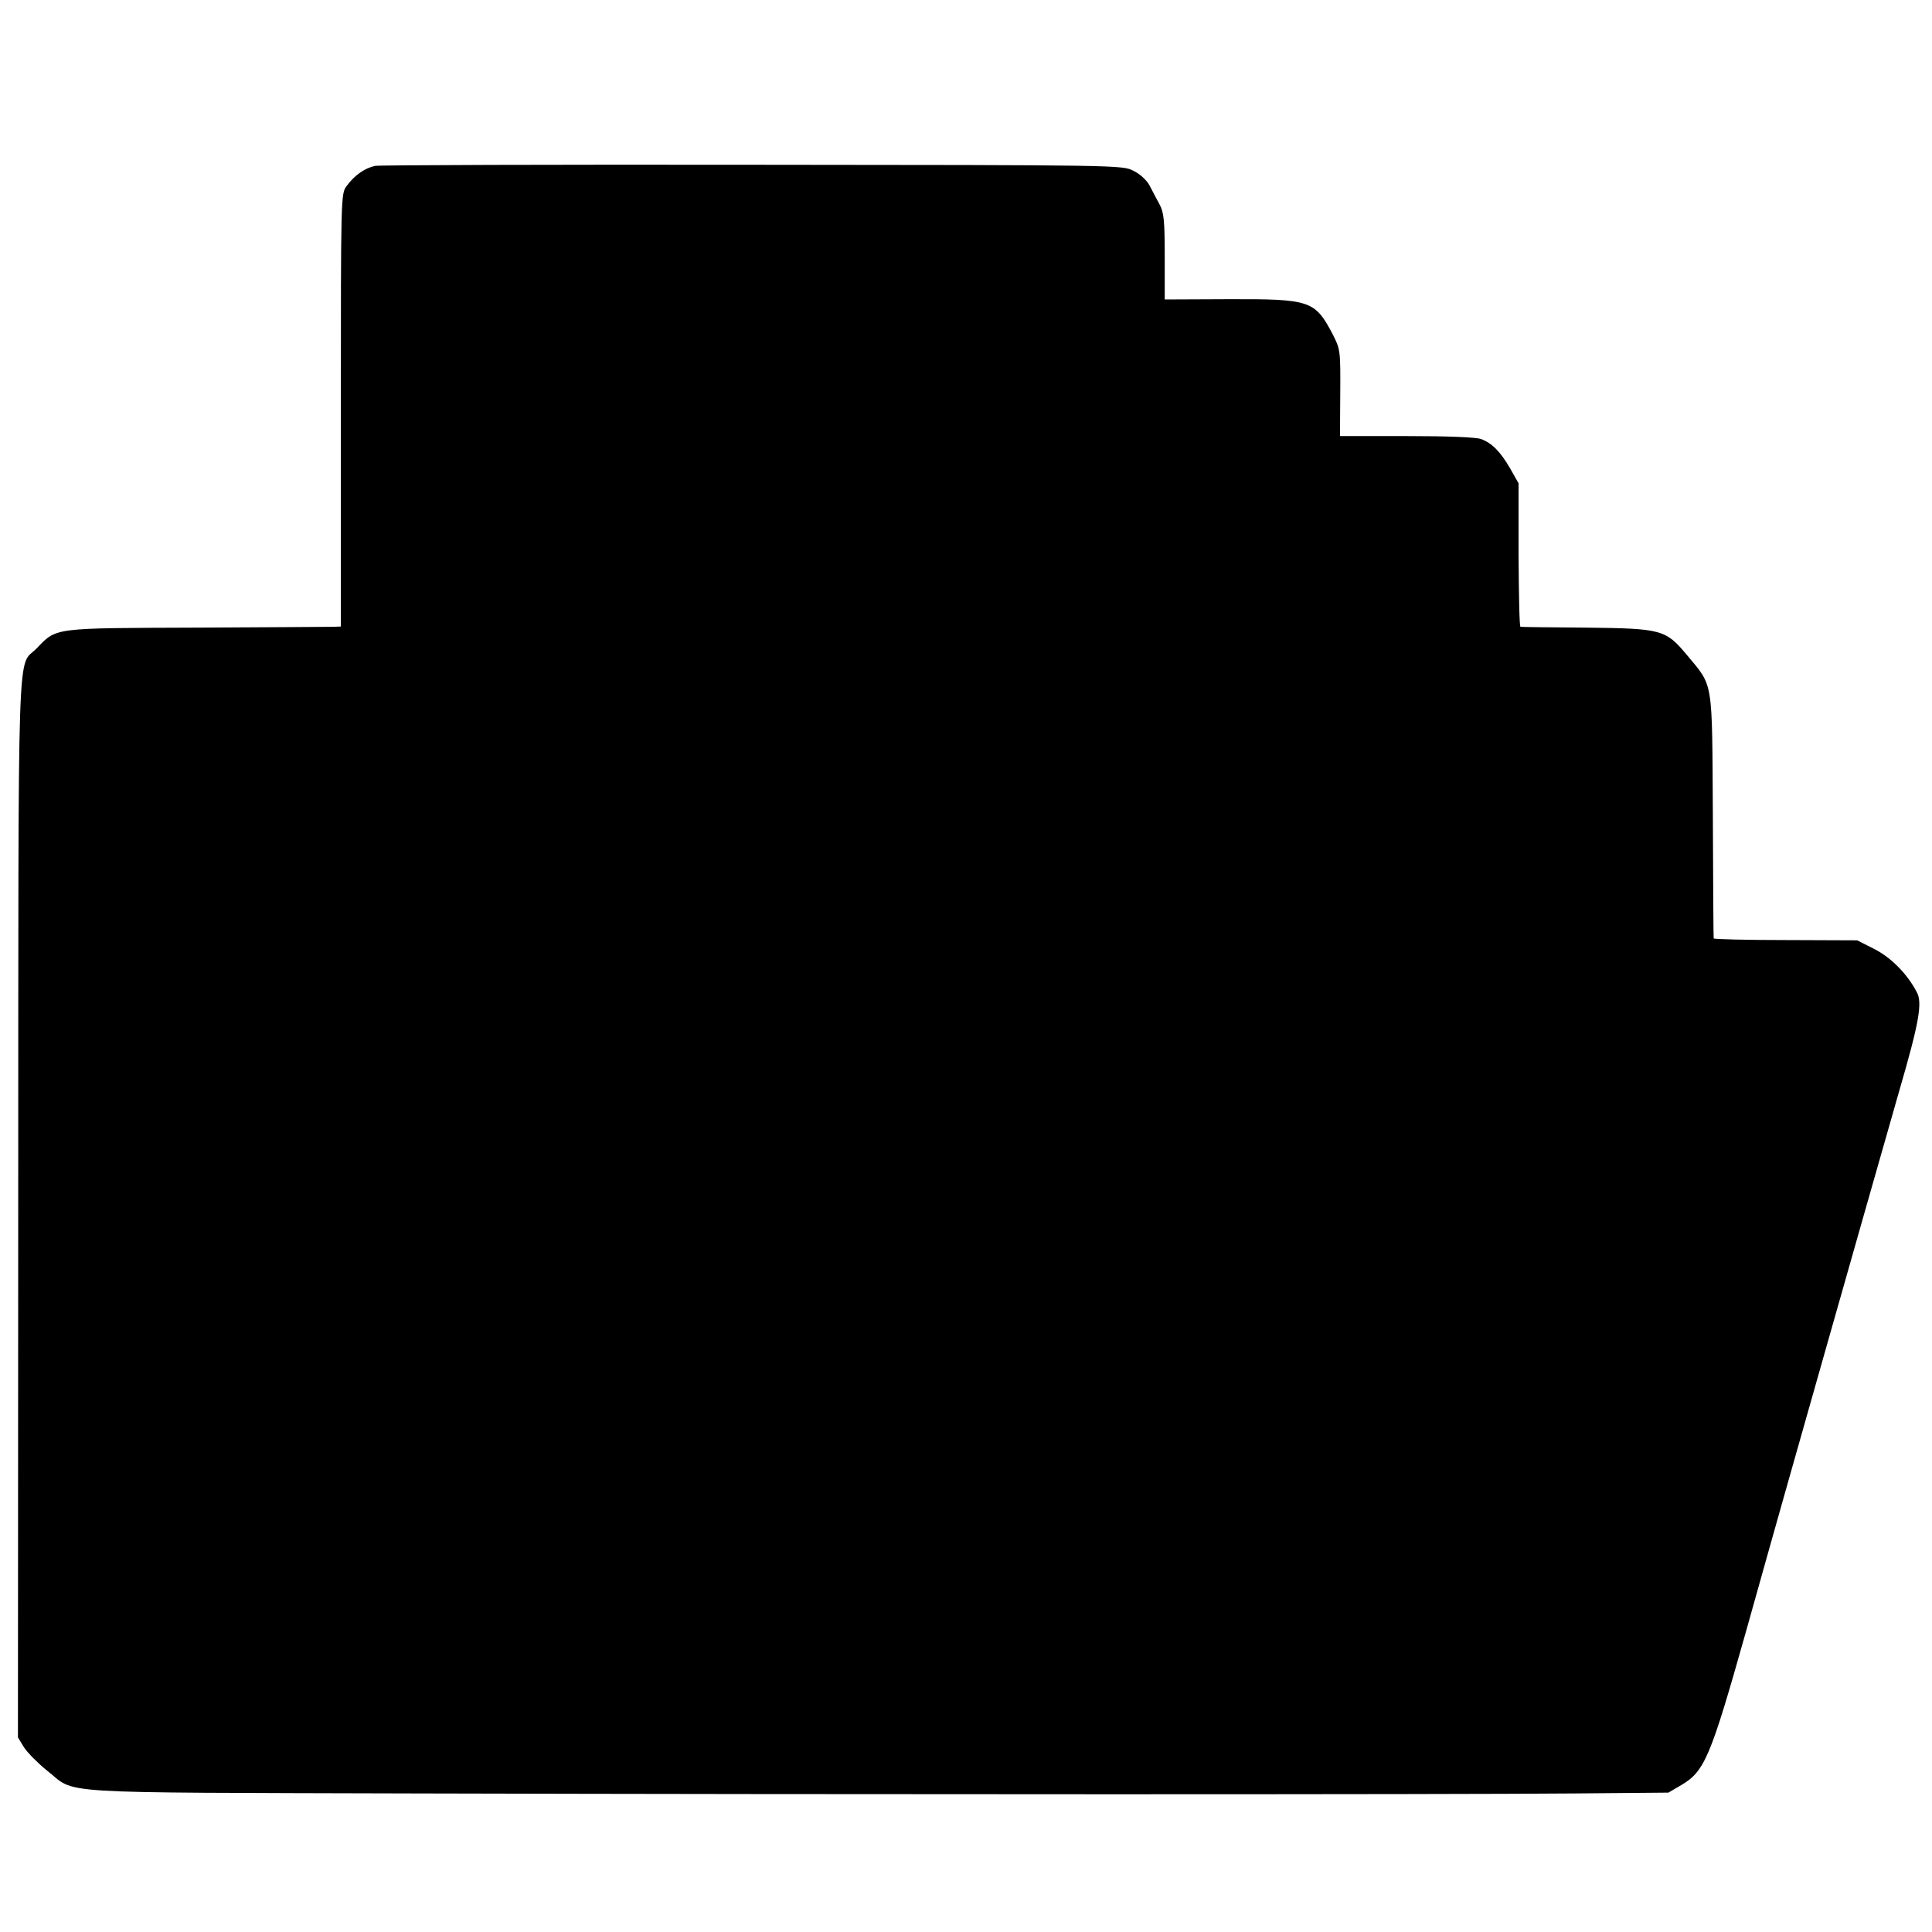
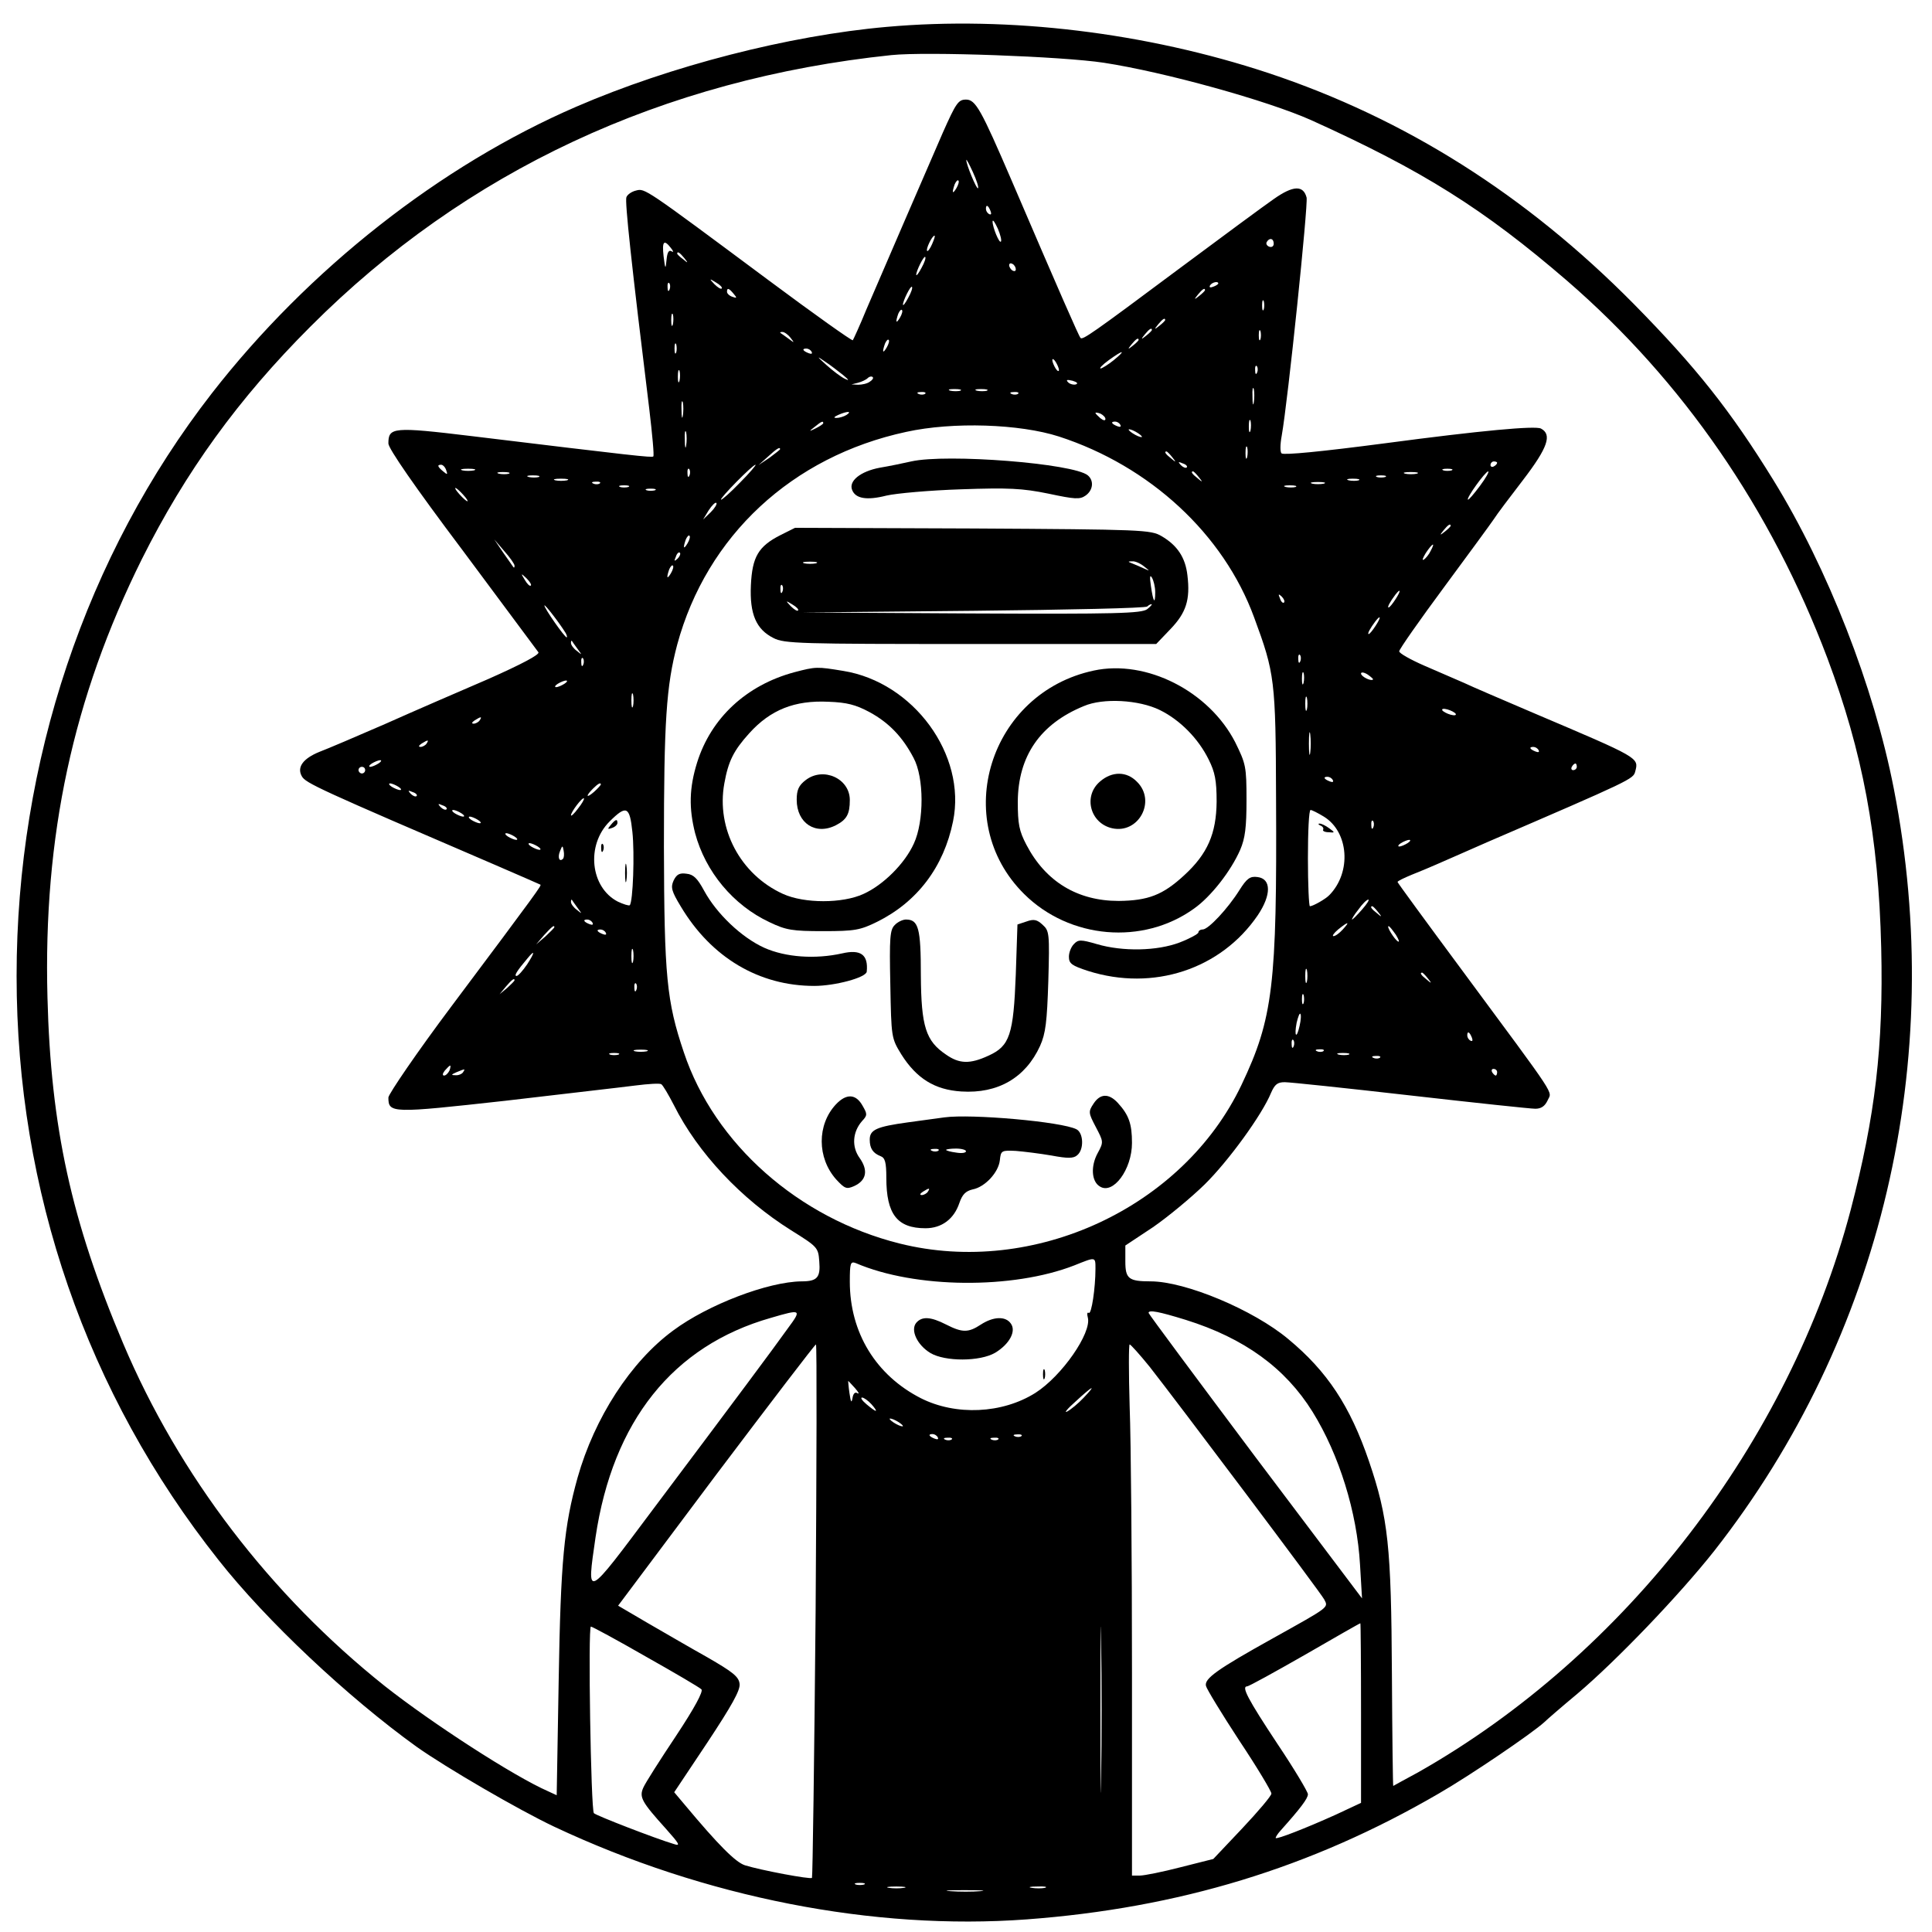
- <svg xmlns="http://www.w3.org/2000/svg" version="1.0" width="700pt" height="700pt" viewBox="0 0 700 700" preserveAspectRatio="xMidYMid meet">
-   <g transform="translate(0,700) scale(0.1,-0.1)" fill="#000000" stroke="none">
-     <path d="M1359 6399 c-37 -8 -75 -34 -103 -73 -21 -27 -21 -35 -21 -812 l0 -784 -25 -1 c-14 0 -236 -2 -495 -3 -526 -2 -509 1 -582 -75 -72 -74 -66 103 -67 -2026 l-1 -1920 22 -36 c13 -20 50 -57 82 -83 113 -88 -15 -80 1336 -84 1541 -4 3763 -4 4200 0 l340 3 46 27 c85 50 106 99 234 553 42 149 78 277 80 285 15 55 343 1212 477 1680 71 244 84 317 63 355 -34 66 -94 126 -153 156 l-63 32 -260 1 c-142 0 -260 3 -260 6 -1 3 -2 203 -3 445 -3 501 3 465 -95 583 -76 91 -91 95 -366 98 -126 1 -233 2 -236 3 -4 1 -6 118 -7 261 l0 259 -30 53 c-36 62 -66 92 -105 107 -17 7 -123 11 -270 11 l-242 0 1 157 c1 155 0 158 -28 213 -64 121 -80 127 -378 126 l-230 -1 0 155 c0 133 -3 160 -19 190 -10 19 -27 50 -36 68 -10 19 -35 42 -58 53 -39 21 -52 21 -1378 22 -736 1 -1352 -1 -1370 -4z" />
+ <svg xmlns="http://www.w3.org/2000/svg" version="1.0" width="582pt" height="582pt" viewBox="0 0 582 582" preserveAspectRatio="xMidYMid meet">
+   <g transform="translate(0,582) scale(0.1,-0.1)" fill="#000000" stroke="none">
+     <path d="M2671 5739 c-295 -26 -652 -118 -934 -240 -410 -177 -808 -490 -1099 -864 -379 -488 -588 -1110 -588 -1755 0 -648 211 -1258 608 -1759 144 -183 390 -414 597 -563 89 -63 307 -190 415 -241 453 -213 961 -313 1423 -279 457 34 856 155 1241 379 97 56 282 182 318 215 7 7 52 46 100 86 118 100 306 296 412 430 505 644 701 1477 541 2296 -60 308 -199 664 -363 930 -129 209 -232 339 -420 530 -325 329 -689 559 -1101 696 -369 122 -780 172 -1150 139z m654 -108 c183 -28 493 -114 625 -173 336 -152 519 -267 771 -484 348 -301 614 -687 784 -1137 106 -283 154 -536 162 -872 7 -296 -18 -507 -92 -790 -185 -700 -678 -1340 -1303 -1694 -41 -22 -75 -41 -75 -41 -1 0 -3 152 -4 338 -2 382 -11 470 -69 640 -57 167 -126 271 -243 368 -105 88 -310 174 -415 174 -66 0 -76 8 -76 60 l0 48 83 55 c45 31 115 89 156 129 72 71 173 210 200 276 11 25 19 32 41 32 16 0 186 -18 379 -40 193 -22 362 -40 376 -40 18 0 29 8 37 25 13 30 36 -5 -259 394 -106 143 -193 262 -193 264 0 3 19 12 43 22 23 9 56 23 72 30 17 7 86 38 155 68 436 188 440 190 446 213 11 42 14 40 -306 176 -91 39 -185 79 -210 91 -25 11 -79 34 -120 52 -41 18 -75 37 -75 43 0 6 61 93 135 193 74 100 142 193 150 205 8 13 48 66 88 118 75 98 88 137 54 155 -17 9 -181 -6 -467 -44 -198 -26 -305 -36 -314 -31 -5 3 -5 26 0 53 19 107 80 697 75 718 -10 38 -41 36 -98 -4 -29 -20 -159 -116 -288 -212 -260 -194 -289 -214 -295 -207 -5 5 -62 135 -207 473 -93 216 -109 245 -138 245 -23 0 -30 -10 -70 -100 -48 -110 -187 -432 -230 -532 -20 -49 -39 -90 -41 -93 -3 -2 -117 79 -254 181 -375 279 -372 277 -399 270 -13 -3 -26 -12 -29 -20 -5 -13 15 -200 69 -639 9 -76 15 -140 12 -142 -4 -4 -59 2 -545 61 -240 29 -253 27 -253 -22 0 -15 80 -131 223 -321 122 -164 225 -303 229 -308 4 -7 -51 -36 -150 -80 -86 -37 -227 -98 -312 -136 -85 -37 -174 -75 -198 -84 -49 -20 -68 -46 -53 -73 11 -21 51 -39 586 -269 72 -31 131 -57 133 -58 3 -3 -4 -14 -267 -365 -105 -140 -190 -265 -191 -276 0 -48 9 -48 352 -10 178 21 354 41 392 46 39 5 73 7 78 4 5 -3 22 -32 38 -63 72 -144 203 -283 353 -377 80 -50 82 -52 85 -94 4 -48 -6 -60 -53 -60 -101 -1 -282 -70 -387 -148 -128 -94 -237 -263 -288 -443 -41 -147 -51 -250 -57 -610 l-6 -347 -26 12 c-103 45 -350 205 -492 317 -345 275 -620 635 -788 1032 -156 369 -218 651 -228 1042 -13 486 77 903 284 1320 132 264 291 484 508 701 468 469 1062 746 1750 818 106 11 515 -4 640 -23z m-379 -378 c-4 -4 -36 73 -35 85 0 4 9 -13 20 -37 11 -24 18 -46 15 -48z m-65 0 c-12 -20 -14 -14 -5 12 4 9 9 14 11 11 3 -2 0 -13 -6 -23z m103 -69 c3 -8 2 -12 -4 -9 -6 3 -10 10 -10 16 0 14 7 11 14 -7z m31 -92 c-5 -5 -25 43 -25 61 1 7 7 -3 16 -22 8 -19 12 -36 9 -39z m-207 -7 c-6 -14 -13 -23 -15 -21 -5 5 15 46 22 46 3 0 -1 -11 -7 -25z m1029 1 c0 -8 -6 -12 -14 -9 -7 3 -10 9 -7 14 8 14 21 11 21 -5z m-1816 -13 c8 -10 9 -14 2 -10 -8 5 -13 -3 -15 -25 -3 -31 -4 -30 -9 10 -5 45 1 52 22 25z m40 -30 c13 -16 12 -17 -3 -4 -10 7 -18 15 -18 17 0 8 8 3 21 -13z m715 -30 c-8 -15 -15 -25 -16 -21 0 12 23 58 27 54 3 -2 -2 -17 -11 -33z m284 -4 c0 -6 -4 -7 -10 -4 -5 3 -10 11 -10 16 0 6 5 7 10 4 6 -3 10 -11 10 -16z m-886 -58 c-2 -3 -12 3 -22 13 -16 17 -16 18 5 5 12 -7 20 -15 17 -18z m-157 -3 c-3 -8 -6 -5 -6 6 -1 11 2 17 5 13 3 -3 4 -12 1 -19z m1653 18 c0 -2 -7 -7 -16 -10 -8 -3 -12 -2 -9 4 6 10 25 14 25 6z m-934 -43 c-8 -15 -15 -25 -16 -21 0 12 23 58 27 54 3 -2 -2 -17 -11 -33z m-526 12 c11 -13 10 -14 -4 -9 -9 3 -16 10 -16 15 0 13 6 11 20 -6z m1420 11 c0 -2 -8 -10 -17 -17 -16 -13 -17 -12 -4 4 13 16 21 21 21 13z m177 -58 c-3 -7 -5 -2 -5 12 0 14 2 19 5 13 2 -7 2 -19 0 -25z m-1096 -25 c-12 -20 -14 -14 -5 12 4 9 9 14 11 11 3 -2 0 -13 -6 -23z m-684 -20 c-3 -10 -5 -4 -5 12 0 17 2 24 5 18 2 -7 2 -21 0 -30z m1483 13 c0 -2 -8 -10 -17 -17 -16 -13 -17 -12 -4 4 13 16 21 21 21 13z m-40 -30 c0 -2 -8 -10 -17 -17 -16 -13 -17 -12 -4 4 13 16 21 21 21 13z m327 -28 c-3 -7 -5 -2 -5 12 0 14 2 19 5 13 2 -7 2 -19 0 -25z m-1416 5 c13 -17 13 -17 -6 -3 -11 8 -22 16 -24 17 -2 2 0 3 6 3 6 0 17 -8 24 -17z m290 -30 c-12 -20 -14 -14 -5 12 4 9 9 14 11 11 3 -2 0 -13 -6 -23z m759 23 c0 -2 -8 -10 -17 -17 -16 -13 -17 -12 -4 4 13 16 21 21 21 13z m-1393 -38 c-3 -7 -5 -2 -5 12 0 14 2 19 5 13 2 -7 2 -19 0 -25z m408 2 c3 -6 -1 -7 -9 -4 -18 7 -21 14 -7 14 6 0 13 -4 16 -10z m910 -25 c-16 -13 -34 -24 -39 -25 -6 0 5 11 24 25 44 32 54 32 15 0z m-815 -45 c18 -15 19 -18 5 -11 -11 5 -36 24 -55 41 -30 27 -31 29 -5 11 17 -11 41 -30 55 -41z m650 15 c0 -5 -5 -3 -10 5 -5 8 -10 20 -10 25 0 6 5 3 10 -5 5 -8 10 -19 10 -25z m597 -7 c-3 -8 -6 -5 -6 6 -1 11 2 17 5 13 3 -3 4 -12 1 -19z m-1740 -25 c-3 -10 -5 -4 -5 12 0 17 2 24 5 18 2 -7 2 -21 0 -30z m573 -3 c-8 -6 -24 -9 -35 -9 l-20 1 20 5 c11 3 24 9 29 14 5 5 12 6 15 3 3 -3 -1 -9 -9 -14z m621 -8 c-7 -2 -18 1 -23 6 -8 8 -4 9 13 5 13 -4 18 -8 10 -11z m536 -54 c-2 -13 -4 -5 -4 17 -1 22 1 32 4 23 2 -10 2 -28 0 -40z m-884 35 c-7 -2 -21 -2 -30 0 -10 3 -4 5 12 5 17 0 24 -2 18 -5z m80 0 c-7 -2 -21 -2 -30 0 -10 3 -4 5 12 5 17 0 24 -2 18 -5z m-186 -9 c-3 -3 -12 -4 -19 -1 -8 3 -5 6 6 6 11 1 17 -2 13 -5z m280 0 c-3 -3 -12 -4 -19 -1 -8 3 -5 6 6 6 11 1 17 -2 13 -5z m-1010 -66 c-2 -13 -4 -5 -4 17 -1 22 1 32 4 23 2 -10 2 -28 0 -40z m493 2 c-8 -5 -22 -9 -30 -9 -10 0 -8 3 5 9 27 12 43 12 25 0z m780 -12 c0 -6 -6 -5 -15 2 -8 7 -15 14 -15 16 0 2 7 1 15 -2 8 -4 15 -11 15 -16z m437 -35 c-3 -10 -5 -4 -5 12 0 17 2 24 5 18 2 -7 2 -21 0 -30z m-1287 22 c0 -2 -10 -9 -22 -15 -22 -11 -22 -10 -4 4 21 17 26 19 26 11z m895 -5 c3 -6 -1 -7 -9 -4 -18 7 -21 14 -7 14 6 0 13 -4 16 -10z m-185 -35 c274 -89 496 -294 588 -545 62 -168 65 -188 66 -545 3 -563 -9 -663 -104 -863 -176 -370 -626 -579 -1030 -478 -304 76 -558 300 -650 576 -52 154 -59 229 -60 620 0 377 7 483 40 608 89 328 346 567 690 641 141 31 342 24 460 -14z m-1123 -27 c-2 -13 -4 -5 -4 17 -1 22 1 32 4 23 2 -10 2 -28 0 -40z m1373 26 c0 -2 -9 0 -20 6 -11 6 -20 13 -20 16 0 2 9 0 20 -6 11 -6 20 -13 20 -16z m317 -61 c-3 -10 -5 -4 -5 12 0 17 2 24 5 18 2 -7 2 -21 0 -30z m-1407 24 c0 -2 -15 -13 -32 -26 l-33 -22 28 25 c26 24 37 31 37 23z m1181 -24 c13 -16 12 -17 -3 -4 -17 13 -22 21 -14 21 2 0 10 -8 17 -17z m44 -31 c-3 -3 -11 0 -18 7 -9 10 -8 11 6 5 10 -3 15 -9 12 -12z m935 14 c0 -3 -4 -8 -10 -11 -5 -3 -10 -1 -10 4 0 6 5 11 10 11 6 0 10 -2 10 -4z m-3166 -22 c5 -14 4 -15 -9 -4 -17 14 -19 20 -6 20 5 0 12 -7 15 -16z m885 -38 c-29 -30 -55 -53 -57 -51 -4 4 95 105 104 105 3 0 -18 -25 -47 -54z m-801 37 c-10 -2 -26 -2 -35 0 -10 3 -2 5 17 5 19 0 27 -2 18 -5z m649 -15 c-3 -8 -6 -5 -6 6 -1 11 2 17 5 13 3 -3 4 -12 1 -19z m2296 15 c-7 -2 -19 -2 -25 0 -7 3 -2 5 12 5 14 0 19 -2 13 -5z m-2840 -10 c-7 -2 -21 -2 -30 0 -10 3 -4 5 12 5 17 0 24 -2 18 -5z m2078 -10 c13 -16 12 -17 -3 -4 -17 13 -22 21 -14 21 2 0 10 -8 17 -17z m657 10 c-10 -2 -26 -2 -35 0 -10 3 -2 5 17 5 19 0 27 -2 18 -5z m190 -37 c-18 -24 -34 -43 -36 -41 -5 5 52 84 61 85 4 0 -7 -20 -25 -44z m-2835 27 c-7 -2 -21 -2 -30 0 -10 3 -4 5 12 5 17 0 24 -2 18 -5z m2550 0 c-7 -2 -19 -2 -25 0 -7 3 -2 5 12 5 14 0 19 -2 13 -5z m-2465 -10 c-10 -2 -26 -2 -35 0 -10 3 -2 5 17 5 19 0 27 -2 18 -5z m2385 0 c-7 -2 -21 -2 -30 0 -10 3 -4 5 12 5 17 0 24 -2 18 -5z m-2286 -9 c-3 -3 -12 -4 -19 -1 -8 3 -5 6 6 6 11 1 17 -2 13 -5z m2181 -1 c-10 -2 -26 -2 -35 0 -10 3 -2 5 17 5 19 0 27 -2 18 -5z m-2095 -10 c-7 -2 -19 -2 -25 0 -7 3 -2 5 12 5 14 0 19 -2 13 -5z m2010 0 c-7 -2 -21 -2 -30 0 -10 3 -4 5 12 5 17 0 24 -2 18 -5z m-2508 -23 c10 -11 16 -20 13 -20 -3 0 -13 9 -23 20 -10 11 -16 20 -13 20 3 0 13 -9 23 -20z m578 13 c-7 -2 -19 -2 -25 0 -7 3 -2 5 12 5 14 0 19 -2 13 -5z m168 -66 l-23 -22 17 28 c10 15 20 25 23 22 3 -3 -5 -16 -17 -28z m2229 -41 c0 -2 -8 -10 -17 -17 -16 -13 -17 -12 -4 4 13 16 21 21 21 13z m-2299 -53 c-12 -20 -14 -14 -5 12 4 9 9 14 11 11 3 -2 0 -13 -6 -23z m-521 -67 c0 -5 -1 -7 -3 -5 -2 2 -15 22 -31 44 l-27 40 30 -35 c17 -19 31 -39 31 -44z m2760 45 c-5 -11 -15 -23 -21 -27 -6 -3 -3 5 6 20 20 30 30 35 15 7z m-2269 -24 c-10 -9 -11 -8 -5 6 3 10 9 15 12 12 3 -3 0 -11 -7 -18z m-20 -44 c-12 -20 -14 -14 -5 12 4 9 9 14 11 11 3 -2 0 -13 -6 -23z m-422 -37 c-3 -3 -11 5 -18 17 -13 21 -12 21 5 5 10 -10 16 -20 13 -22z m2605 -41 c-9 -14 -18 -25 -21 -25 -5 0 5 18 20 38 17 22 18 13 1 -13z m-336 -10 c-3 -3 -9 2 -12 12 -6 14 -5 15 5 6 7 -7 10 -15 7 -18z m-2164 -92 c4 -7 5 -13 3 -13 -6 0 -67 87 -67 96 0 6 45 -52 64 -83z m2440 22 c-9 -14 -18 -25 -21 -25 -5 0 5 18 20 38 17 22 18 13 1 -13z m-2404 -70 c14 -19 14 -19 -2 -6 -10 7 -18 18 -18 24 0 6 1 8 3 6 1 -2 9 -13 17 -24z m2177 -37 c-3 -8 -6 -5 -6 6 -1 11 2 17 5 13 3 -3 4 -12 1 -19z m-2160 -10 c-3 -8 -6 -5 -6 6 -1 11 2 17 5 13 3 -3 4 -12 1 -19z m2170 -55 c-3 -10 -5 -4 -5 12 0 17 2 24 5 18 2 -7 2 -21 0 -30z m209 10 c-6 -6 -36 9 -36 18 0 5 9 4 20 -3 10 -7 18 -14 16 -15z m-2436 -13 c-8 -5 -19 -10 -25 -10 -5 0 -3 5 5 10 8 5 20 10 25 10 6 0 3 -5 -5 -10z m207 -67 c-3 -10 -5 -2 -5 17 0 19 2 27 5 18 2 -10 2 -26 0 -35z m2030 -10 c-3 -10 -5 -2 -5 17 0 19 2 27 5 18 2 -10 2 -26 0 -35z m448 -13 c3 -5 -4 -6 -15 -3 -11 3 -22 9 -25 13 -3 5 4 6 15 3 11 -3 22 -9 25 -13z m-2940 -20 c-3 -5 -12 -10 -18 -10 -7 0 -6 4 3 10 19 12 23 12 15 0z m2502 -97 c-2 -16 -4 -3 -4 27 0 30 2 43 4 28 2 -16 2 -40 0 -55z m-2662 27 c-3 -5 -12 -10 -18 -10 -7 0 -6 4 3 10 19 12 23 12 15 0z m3350 -20 c3 -6 -1 -7 -9 -4 -18 7 -21 14 -7 14 6 0 13 -4 16 -10z m-3495 -40 c-8 -5 -19 -10 -25 -10 -5 0 -3 5 5 10 8 5 20 10 25 10 6 0 3 -5 -5 -10z m3610 -10 c0 -5 -5 -10 -11 -10 -5 0 -7 5 -4 10 3 6 8 10 11 10 2 0 4 -4 4 -10z m-3650 -10 c0 -5 -4 -10 -10 -10 -5 0 -10 5 -10 10 0 6 5 10 10 10 6 0 10 -4 10 -10z m2915 -30 c3 -6 -1 -7 -9 -4 -18 7 -21 14 -7 14 6 0 13 -4 16 -10z m-2815 -20 c8 -5 11 -10 5 -10 -5 0 -17 5 -25 10 -8 5 -10 10 -5 10 6 0 17 -5 25 -10z m610 7 c0 -2 -9 -12 -20 -22 -24 -21 -27 -14 -4 9 15 15 24 20 24 13z m-555 -35 c-3 -3 -11 0 -18 7 -9 10 -8 11 6 5 10 -3 15 -9 12 -12z m486 -38 c-11 -15 -21 -24 -21 -20 0 10 34 55 39 51 2 -2 -6 -16 -18 -31z m-396 -2 c-3 -3 -11 0 -18 7 -9 10 -8 11 6 5 10 -3 15 -9 12 -12z m45 -12 c8 -5 11 -10 5 -10 -5 0 -17 5 -25 10 -8 5 -10 10 -5 10 6 0 17 -5 25 -10z m515 -56 c7 -64 2 -211 -8 -221 -3 -2 -19 3 -36 11 -83 43 -96 170 -25 241 51 51 61 46 69 -31z m2083 46 c75 -46 84 -167 17 -236 -11 -12 -50 -34 -59 -34 -3 0 -6 65 -6 145 0 80 3 145 8 145 4 0 22 -9 40 -20z m-2548 -10 c8 -5 11 -10 5 -10 -5 0 -17 5 -25 10 -8 5 -10 10 -5 10 6 0 17 -5 25 -10z m2697 -22 c-3 -8 -6 -5 -6 6 -1 11 2 17 5 13 3 -3 4 -12 1 -19z m-2587 -28 c8 -5 11 -10 5 -10 -5 0 -17 5 -25 10 -8 5 -10 10 -5 10 6 0 17 -5 25 -10z m2690 -20 c-8 -5 -19 -10 -25 -10 -5 0 -3 5 5 10 8 5 20 10 25 10 6 0 3 -5 -5 -10z m-2620 -10 c8 -5 11 -10 5 -10 -5 0 -17 5 -25 10 -8 5 -10 10 -5 10 6 0 17 -5 25 -10z m76 -37 c-11 -11 -17 4 -9 23 7 18 8 18 11 1 2 -10 1 -21 -2 -24z m44 -148 c14 -19 14 -19 -2 -6 -10 7 -18 18 -18 24 0 6 1 8 3 6 1 -2 9 -13 17 -24z m2363 -5 c-14 -16 -28 -30 -30 -30 -2 0 6 14 19 30 12 17 25 30 30 30 4 0 -4 -13 -19 -30z m48 -7 c13 -16 12 -17 -3 -4 -17 13 -22 21 -14 21 2 0 10 -8 17 -17z m-2366 -33 c3 -6 -1 -7 -9 -4 -18 7 -21 14 -7 14 6 0 13 -4 16 -10z m2260 -20 c-10 -11 -22 -20 -28 -20 -5 0 1 9 14 20 31 25 37 25 14 0z m-2375 7 c0 -2 -12 -14 -27 -28 l-28 -24 24 28 c23 25 31 32 31 24z m2535 -23 c9 -15 12 -23 6 -20 -11 7 -35 46 -28 46 3 0 12 -12 22 -26z m-2380 6 c3 -6 -1 -7 -9 -4 -18 7 -21 14 -7 14 6 0 13 -4 16 -10z m82 -87 c-3 -10 -5 -2 -5 17 0 19 2 27 5 18 2 -10 2 -26 0 -35z m-319 -8 c-13 -19 -27 -35 -32 -35 -8 0 0 14 33 53 23 28 23 19 -1 -18z m2349 -52 c-3 -10 -5 -2 -5 17 0 19 2 27 5 18 2 -10 2 -26 0 -35z m364 10 c13 -16 12 -17 -3 -4 -17 13 -22 21 -14 21 2 0 10 -8 17 -17z m-2751 -6 c0 -2 -10 -12 -22 -23 l-23 -19 19 23 c18 21 26 27 26 19z m367 -29 c-3 -8 -6 -5 -6 6 -1 11 2 17 5 13 3 -3 4 -12 1 -19z m2010 -40 c-3 -7 -5 -2 -5 12 0 14 2 19 5 13 2 -7 2 -19 0 -25z m-12 -68 c-9 -41 -17 -33 -9 9 4 17 9 30 11 27 3 -2 2 -19 -2 -36z m519 -36 c3 -8 2 -12 -4 -9 -6 3 -10 10 -10 16 0 14 7 11 14 -7z m-537 -26 c-3 -8 -6 -5 -6 6 -1 11 2 17 5 13 3 -3 4 -12 1 -19z m-1949 -15 c-10 -2 -26 -2 -35 0 -10 3 -2 5 17 5 19 0 27 -2 18 -5z m2039 1 c-3 -3 -12 -4 -19 -1 -8 3 -5 6 6 6 11 1 17 -2 13 -5z m-2124 -11 c-7 -2 -19 -2 -25 0 -7 3 -2 5 12 5 14 0 19 -2 13 -5z m2200 0 c-7 -2 -21 -2 -30 0 -10 3 -4 5 12 5 17 0 24 -2 18 -5z m94 -9 c-3 -3 -12 -4 -19 -1 -8 3 -5 6 6 6 11 1 17 -2 13 -5z m-2803 -39 c-4 -8 -11 -15 -16 -15 -6 0 -5 6 2 15 7 8 14 15 16 15 2 0 1 -7 -2 -15z m41 -5 c-3 -5 -14 -10 -23 -9 -14 0 -13 2 3 9 27 11 27 11 20 0z m3115 0 c0 -5 -2 -10 -4 -10 -3 0 -8 5 -11 10 -3 6 -1 10 4 10 6 0 11 -4 11 -10z m-1210 -592 c0 -58 -12 -138 -20 -133 -5 3 -6 -3 -3 -14 12 -46 -78 -176 -158 -227 -100 -63 -240 -69 -345 -16 -135 69 -214 197 -214 351 0 56 2 62 18 56 179 -77 473 -79 658 -7 65 26 64 27 64 -10z m-927 -180 c-45 -63 -153 -208 -403 -541 -208 -278 -203 -276 -176 -88 52 350 233 577 528 661 92 27 94 26 51 -32z m1199 26 c176 -55 300 -145 382 -277 80 -129 134 -302 143 -461 l6 -101 -322 427 c-176 235 -321 430 -321 433 0 10 31 4 112 -21z m-1115 -875 c-4 -441 -9 -804 -11 -806 -5 -5 -154 23 -202 38 -28 9 -80 61 -181 182 l-32 38 100 150 c74 112 99 157 97 176 -2 22 -20 36 -98 81 -52 29 -134 77 -181 104 l-87 51 295 394 c163 216 298 393 301 393 3 0 2 -361 -1 -801z m1006 734 c84 -107 515 -680 526 -701 13 -25 18 -21 -154 -117 -169 -94 -208 -122 -202 -144 2 -9 47 -83 100 -164 54 -81 97 -153 97 -160 0 -7 -40 -54 -88 -105 l-87 -92 -99 -25 c-54 -14 -109 -25 -122 -25 l-24 0 0 613 c0 336 -3 696 -7 800 -3 103 -3 187 0 187 3 0 30 -30 60 -67z m-887 -65 c10 -12 14 -18 7 -15 -7 5 -13 -1 -15 -15 -3 -16 -5 -12 -9 15 -3 20 -4 37 -4 37 1 0 10 -10 21 -22z m688 -29 c-16 -17 -38 -35 -49 -41 -11 -6 0 8 25 30 53 49 65 54 24 11z m-639 -19 c10 -11 16 -20 13 -20 -3 0 -15 9 -28 20 -13 11 -19 20 -13 20 5 0 18 -9 28 -20z m95 -66 c0 -2 -9 0 -20 6 -11 6 -20 13 -20 16 0 2 9 0 20 -6 11 -6 20 -13 20 -16z m105 -34 c3 -6 -1 -7 -9 -4 -18 7 -21 14 -7 14 6 0 13 -4 16 -10z m252 4 c-3 -3 -12 -4 -19 -1 -8 3 -5 6 6 6 11 1 17 -2 13 -5z m-210 -10 c-3 -3 -12 -4 -19 -1 -8 3 -5 6 6 6 11 1 17 -2 13 -5z m140 0 c-3 -3 -12 -4 -19 -1 -8 3 -5 6 6 6 11 1 17 -2 13 -5z m310 -1017 c-1 -111 -2 -20 -2 203 0 223 1 314 2 202 2 -111 2 -293 0 -405z m783 192 l0 -270 -77 -36 c-91 -41 -176 -74 -180 -70 -1 2 5 12 15 23 59 66 82 96 82 109 0 7 -41 76 -92 152 -90 136 -109 173 -91 173 5 0 83 43 174 95 90 52 165 95 167 95 1 0 2 -122 2 -271z m-2155 171 c87 -49 162 -93 168 -99 6 -6 -20 -55 -77 -141 -48 -72 -92 -141 -98 -155 -13 -29 -5 -43 68 -124 41 -46 45 -53 24 -46 -54 16 -235 86 -241 93 -9 10 -18 562 -9 562 4 0 78 -40 165 -90z m658 -687 c-7 -2 -19 -2 -25 0 -7 3 -2 5 12 5 14 0 19 -2 13 -5z m120 -10 c-13 -2 -33 -2 -45 0 -13 2 -3 4 22 4 25 0 35 -2 23 -4z m425 0 c-10 -2 -28 -2 -40 0 -13 2 -5 4 17 4 22 1 32 -1 23 -4z m-195 -10 c-23 -2 -64 -2 -90 0 -26 2 -7 3 42 3 50 0 71 -1 48 -3z" />
+     <path d="M2745 4430 c-22 -5 -65 -14 -95 -19 -58 -11 -94 -40 -83 -67 10 -26 44 -32 103 -17 30 7 132 16 225 19 143 5 185 3 263 -13 80 -17 95 -18 112 -6 23 16 26 45 7 61 -43 36 -425 66 -532 42z" />
+     <path d="M2351 4208 c-67 -34 -85 -66 -89 -151 -4 -87 16 -133 68 -159 32 -17 82 -18 594 -18 l559 0 43 45 c47 49 60 88 51 162 -6 53 -30 90 -78 118 -33 19 -55 20 -569 23 l-535 2 -44 -22z m107 -85 c-10 -2 -26 -2 -35 0 -10 3 -2 5 17 5 19 0 27 -2 18 -5z m988 -9 c19 -15 19 -15 -1 -6 -11 5 -27 12 -35 15 -13 5 -13 6 1 6 8 1 24 -6 35 -15z m34 -78 c0 -39 -6 -30 -13 19 -4 27 -3 35 3 25 5 -8 10 -28 10 -44z m-1123 2 c-3 -8 -6 -5 -6 6 -1 11 2 17 5 13 3 -3 4 -12 1 -19z m47 -57 c-2 -3 -12 3 -22 13 -16 17 -16 18 5 5 12 -7 20 -15 17 -18z m1052 4 c-17 -13 -94 -15 -530 -13 l-511 3 517 5 c284 3 520 8 524 13 4 4 10 7 13 7 3 0 -3 -7 -13 -15z" />
+     <path d="M2393 3795 c-145 -39 -251 -138 -293 -272 -24 -77 -25 -138 -6 -213 31 -116 115 -217 224 -268 50 -24 69 -27 162 -27 95 0 111 3 162 28 121 60 201 165 229 303 41 200 -119 419 -331 453 -79 13 -82 13 -147 -4z m226 -120 c59 -32 100 -75 133 -138 32 -59 32 -191 1 -258 -27 -60 -92 -125 -152 -152 -63 -29 -178 -29 -242 0 -128 58 -202 196 -177 333 12 67 28 99 75 151 64 71 137 100 239 95 55 -2 82 -9 123 -31z" />
+     <path d="M2427 3470 c-21 -16 -27 -30 -27 -59 0 -71 57 -108 118 -77 33 17 42 34 42 76 0 65 -80 101 -133 60z" />
+     <path d="M3295 3800 c-314 -67 -434 -451 -210 -673 137 -136 358 -155 512 -44 51 36 111 113 139 177 15 35 19 68 19 150 0 101 -2 109 -34 174 -79 154 -268 250 -426 216z m199 -119 c61 -30 116 -86 147 -149 19 -38 24 -63 24 -127 -1 -96 -27 -157 -98 -222 -64 -59 -108 -76 -197 -77 -124 0 -220 58 -278 169 -22 42 -26 63 -26 130 1 137 67 234 199 288 58 25 166 19 229 -12z" />
+     <path d="M3314 3466 c-52 -44 -30 -126 36 -141 80 -18 134 82 75 140 -31 32 -75 32 -111 1z" />
+     <path d="M2029 3167 c-9 -20 -6 -32 22 -78 92 -154 236 -239 402 -239 62 0 156 25 158 43 5 51 -18 68 -74 55 -81 -18 -170 -12 -235 17 -68 31 -143 102 -181 172 -20 37 -32 49 -53 51 -21 3 -30 -2 -39 -21z" />
+     <path d="M3734 3139 c-35 -56 -94 -119 -111 -119 -7 0 -13 -4 -13 -9 0 -4 -25 -18 -56 -30 -68 -26 -172 -28 -250 -5 -48 14 -56 14 -69 0 -8 -8 -15 -25 -15 -38 0 -21 9 -27 58 -43 196 -62 400 5 511 168 41 61 41 110 -1 115 -22 3 -32 -4 -54 -39z" />
+     <path d="M2695 3033 c-14 -14 -16 -38 -13 -178 3 -160 3 -162 33 -211 46 -73 101 -107 181 -112 110 -7 193 41 237 137 17 38 21 72 25 196 4 143 3 151 -17 169 -17 16 -27 18 -49 10 l-27 -9 -5 -150 c-7 -182 -18 -216 -82 -245 -56 -26 -88 -25 -128 3 -61 41 -75 84 -76 239 0 142 -7 168 -45 168 -9 0 -25 -7 -34 -17z" />
+     <path d="M2518 2493 c-57 -61 -57 -161 1 -226 26 -28 31 -30 54 -20 37 17 43 47 17 84 -25 34 -22 79 7 112 16 17 16 21 2 45 -20 37 -49 39 -81 5z" />
+     <path d="M3294 2495 c-16 -24 -15 -28 7 -70 23 -44 24 -45 6 -78 -22 -40 -19 -86 6 -101 40 -26 97 51 97 131 0 57 -9 84 -43 121 -27 29 -53 28 -73 -3z" />
+     <path d="M2845 2454 c-16 -2 -66 -9 -110 -15 -94 -13 -115 -22 -115 -52 0 -27 10 -41 33 -50 13 -5 17 -18 17 -65 0 -110 33 -152 118 -152 49 0 86 28 102 76 9 26 19 36 40 41 37 7 78 51 82 88 3 29 5 30 48 28 25 -2 73 -8 108 -14 48 -9 66 -9 77 1 21 17 19 67 -2 78 -44 23 -317 47 -398 36z m-18 -100 c-3 -3 -12 -4 -19 -1 -8 3 -5 6 6 6 11 1 17 -2 13 -5z m83 -2 c0 -5 -13 -7 -30 -4 -16 2 -30 6 -30 8 0 2 14 4 30 4 17 0 30 -4 30 -8z m-115 -122 c-3 -5 -12 -10 -18 -10 -7 0 -6 4 3 10 19 12 23 12 15 0z" />
+     <path d="M1840 3335 c-11 -13 -10 -14 4 -9 9 3 16 10 16 15 0 13 -6 11 -20 -6z" />
+     <path d="M1811 3264 c0 -11 3 -14 6 -6 3 7 2 16 -1 19 -3 4 -6 -2 -5 -13z" />
+     <path d="M1883 3190 c0 -25 2 -35 4 -22 2 12 2 32 0 45 -2 12 -4 2 -4 -23z" />
+     <path d="M3978 3333 c6 -2 10 -8 8 -12 -3 -4 5 -8 16 -8 20 -2 20 -1 2 12 -11 8 -23 14 -29 14 -5 0 -4 -3 3 -6z" />
+     <path d="M2760 1835 c-18 -22 3 -67 43 -91 44 -26 149 -26 195 1 43 26 64 65 47 88 -16 23 -53 21 -90 -3 -38 -25 -56 -25 -105 0 -47 24 -73 25 -90 5z" />
+     <path d="M3142 1680 c0 -14 2 -19 5 -12 2 6 2 18 0 25 -3 6 -5 1 -5 -13z" />
  </g>
</svg>
